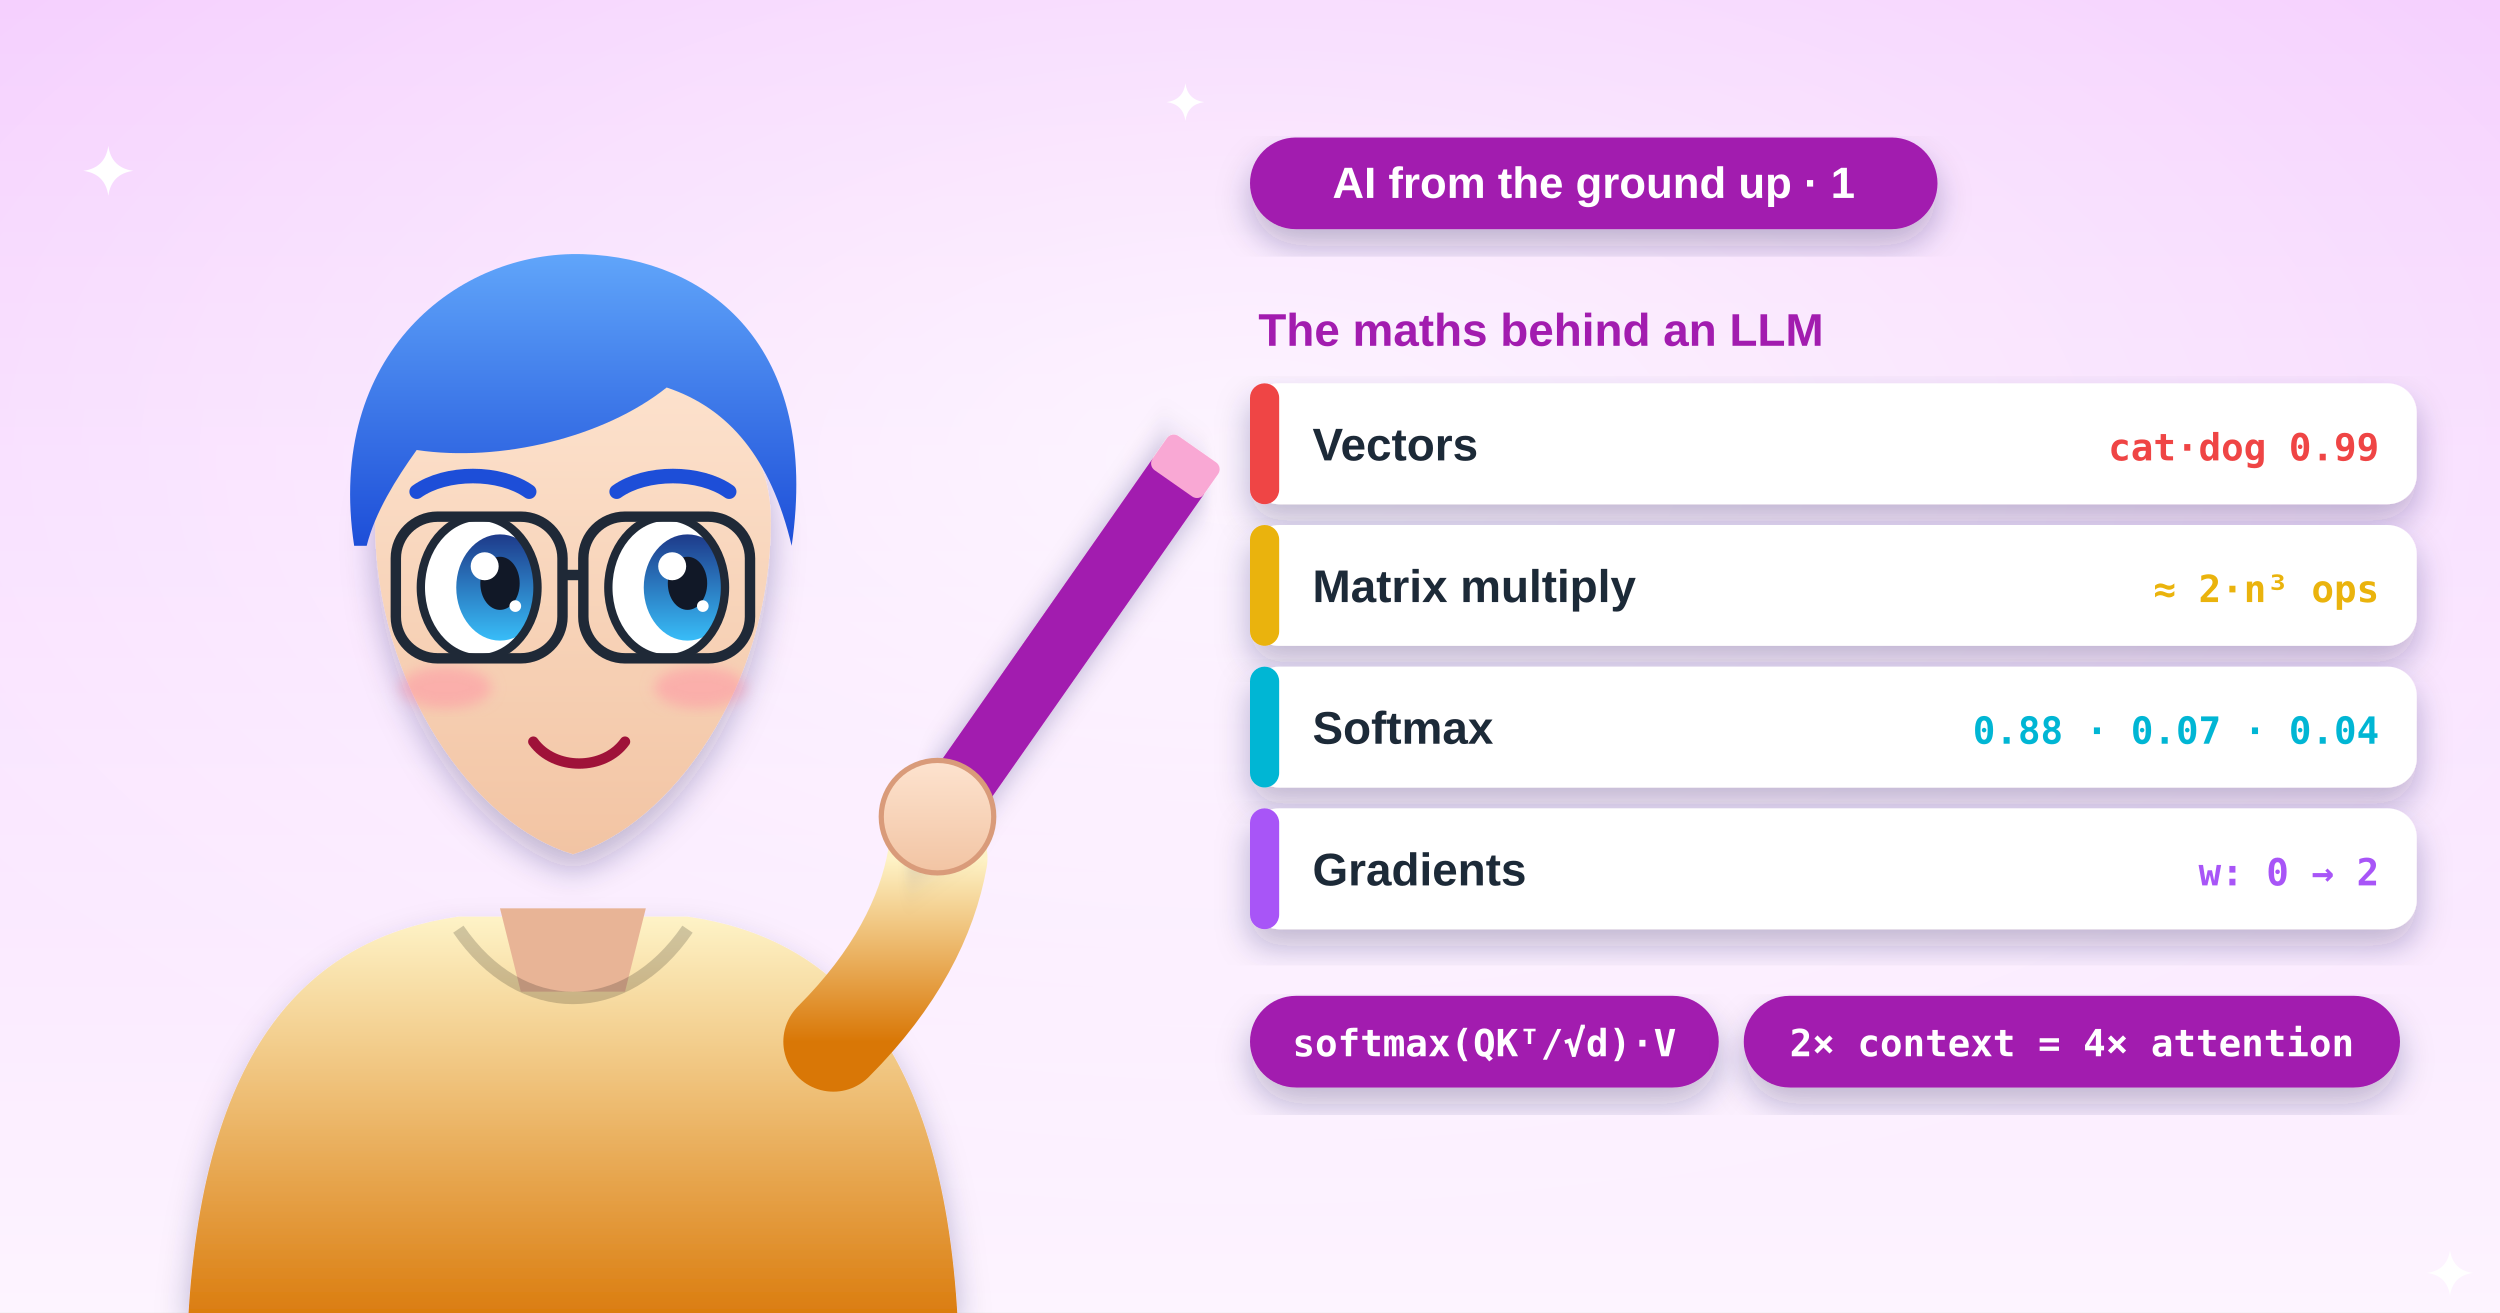
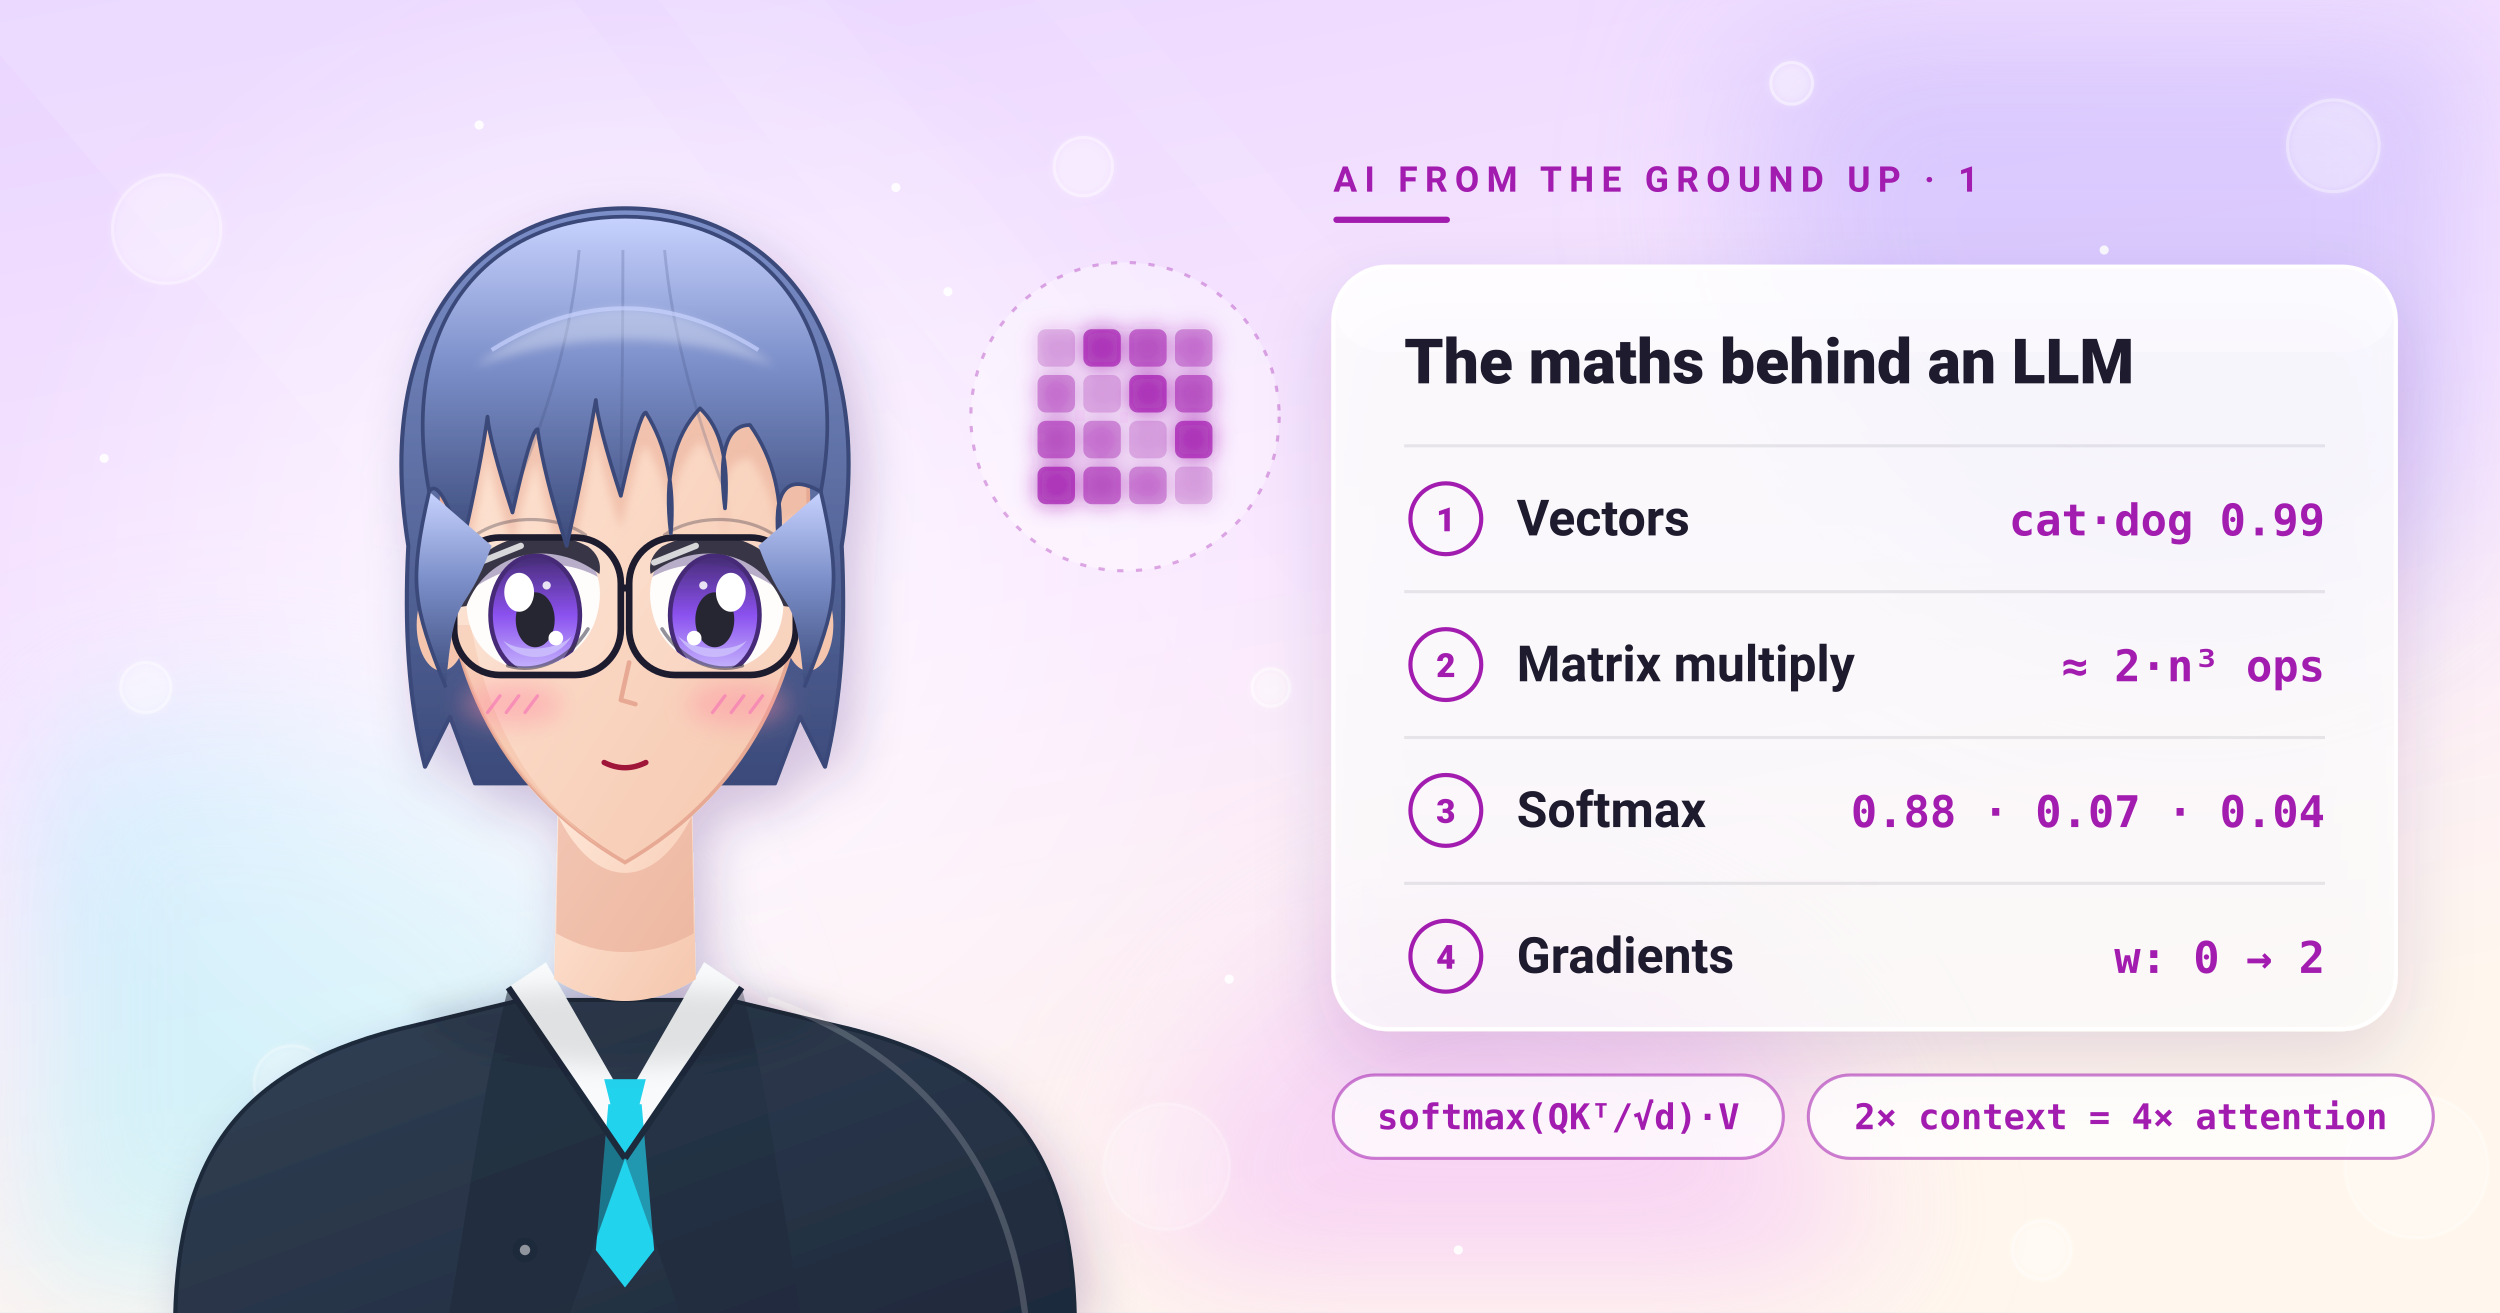
<svg xmlns="http://www.w3.org/2000/svg" viewBox="0 0 1200 630" width="1200" height="630">
  <defs>
-     <linearGradient id="sky" x1="0" y1="0" x2="0" y2="1">
-       <stop offset="0" stop-color="#f5d0fe" />
-       <stop offset="0.65" stop-color="#fae8ff" />
-       <stop offset="1" stop-color="#fdf4ff" />
-     </linearGradient>
-     <radialGradient id="glow" cx="0.5" cy="0.35" r="0.6">
-       <stop offset="0" stop-color="#ffffff" stop-opacity="0.7" />
+     <linearGradient id="sky" x1="0" y1="0" x2="0.35" y2="1">
+       <stop offset="0" stop-color="#e9d5ff" />
+       <stop offset="0.55" stop-color="#fae8ff" />
+       <stop offset="1" stop-color="#fff7ed" />
+     </linearGradient>
+     <radialGradient id="halo" cx="0.5" cy="0.5" r="0.5">
+       <stop offset="0" stop-color="#ffffff" stop-opacity="0.95" />
+       <stop offset="0.45" stop-color="#ffffff" stop-opacity="0.45" />
      <stop offset="1" stop-color="#ffffff" stop-opacity="0" />
    </radialGradient>
-     <linearGradient id="skin" x1="0" y1="0" x2="0" y2="1">
-       <stop offset="0" stop-color="#ffe6d2" />
-       <stop offset="1" stop-color="#fbd1b5" />
-     </linearGradient>
-     <linearGradient id="hair" x1="0" y1="0" x2="0" y2="1">
-       <stop offset="0" stop-color="#000" />
-       <stop offset="0.6" stop-color="#000" />
-       <stop offset="1" stop-color="#000" />
-     </linearGradient>
-     <linearGradient id="iris" x1="0" y1="0" x2="0" y2="1">
-       <stop offset="0" stop-color="#1e3a8a" />
-       <stop offset="0.55" stop-color="#2f7fd6" />
-       <stop offset="1" stop-color="#6fe0e8" />
-     </linearGradient>
-     <linearGradient id="hoodie" x1="0" y1="0" x2="0" y2="1">
-       <stop offset="0" stop-color="#000" />
-       <stop offset="1" stop-color="#000" />
-     </linearGradient>
-     <linearGradient id="metal" x1="0" y1="0" x2="0" y2="1">
-       <stop offset="0" stop-color="#9aa4b5" />
-       <stop offset="0.45" stop-color="#4b5563" />
-       <stop offset="1" stop-color="#1f2937" />
-     </linearGradient>
-     <linearGradient id="robot" x1="0" y1="0" x2="0" y2="1">
-       <stop offset="0" stop-color="#f1f5f9" />
-       <stop offset="1" stop-color="#b8c4d6" />
-     </linearGradient>
-     <linearGradient id="qmark" x1="0" y1="0" x2="0" y2="1">
-       <stop offset="0" stop-color="#fff176" />
-       <stop offset="1" stop-color="#ffb300" />
-     </linearGradient>
-     <filter id="soft" x="-20%" y="-20%" width="140%" height="140%">
-       <feGaussianBlur stdDeviation="3" />
-     </filter>
-     <filter id="drop" x="-20%" y="-20%" width="140%" height="150%">
-       <feDropShadow dx="0" dy="8" stdDeviation="8" flood-color="#2a1d5c" flood-opacity="0.28" />
-     </filter>
-     <clipPath id="eyeL">
-       <ellipse cx="540" cy="266" rx="38" ry="50" />
-     </clipPath>
-     <clipPath id="eyeR">
-       <ellipse cx="664" cy="266" rx="38" ry="50" />
-     </clipPath>
-     <symbol id="spark" viewBox="-10 -10 20 20" overflow="visible">
-       <path d="M0 -10 Q1.2 -1.2 10 0 Q1.2 1.2 0 10 Q-1.2 1.2 -10 0 Q-1.2 -1.2 0 -10Z" fill="#ffffff" />
-     </symbol>
+     <filter id="blur40" x="-50%" y="-50%" width="200%" height="200%">
+       <feGaussianBlur stdDeviation="40" />
+     </filter>
+     <filter id="blur6" x="-50%" y="-50%" width="200%" height="200%">
+       <feGaussianBlur stdDeviation="6" />
+     </filter>
+     <filter id="blur2" x="-20%" y="-20%" width="140%" height="140%">
+       <feGaussianBlur stdDeviation="2" />
+     </filter>
+     <filter id="glow" x="-60%" y="-60%" width="220%" height="220%">
+       <feGaussianBlur stdDeviation="5" result="b" />
+       <feMerge>
+         <feMergeNode in="b" />
+         <feMergeNode in="SourceGraphic" />
+       </feMerge>
+     </filter>
+     <filter id="shadow" x="-20%" y="-20%" width="140%" height="150%">
+       <feDropShadow dx="0" dy="14" stdDeviation="18" flood-color="#3b0764" flood-opacity="0.18" />
+     </filter>
+     <filter id="figshadow" x="-20%" y="-20%" width="140%" height="140%">
+       <feDropShadow dx="6" dy="10" stdDeviation="12" flood-color="#2e1065" flood-opacity="0.22" />
+     </filter>
+     <filter id="grain" x="0" y="0" width="100%" height="100%">
+       <feTurbulence type="fractalNoise" baseFrequency="0.85" numOctaves="2" stitchTiles="stitch" />
+       <feColorMatrix values="0 0 0 0 0.2  0 0 0 0 0.1  0 0 0 0 0.3  0 0 0 0.09 0" />
+     </filter>
+     <linearGradient id="ray" x1="0" y1="0" x2="1" y2="1">
+       <stop offset="0" stop-color="#ffffff" stop-opacity="0.55" />
+       <stop offset="1" stop-color="#ffffff" stop-opacity="0" />
+     </linearGradient>
+     <linearGradient id="glass" x1="0" y1="0" x2="0" y2="1">
+       <stop offset="0" stop-color="#ffffff" stop-opacity="0.86" />
+       <stop offset="1" stop-color="#ffffff" stop-opacity="0.70" />
+     </linearGradient>
+     <linearGradient id="dglass" x1="0" y1="0" x2="0" y2="1">
+       <stop offset="0" stop-color="#1e1b4b" stop-opacity="0.94" />
+       <stop offset="1" stop-color="#0f172a" stop-opacity="0.94" />
+     </linearGradient>
+     <linearGradient id="acc" x1="0" y1="0" x2="1" y2="0">
+       <stop offset="0" stop-color="#a21caf" />
+       <stop offset="1" stop-color="#a21caf" stop-opacity="0.55" />
+     </linearGradient>
  </defs>
  <rect width="1200" height="630" fill="url(#sky)" />
-   <rect width="1200" height="630" fill="url(#glow)" />
-   <text x="604" y="166" font-family="Segoe UI, Arial, sans-serif" font-size="22" font-weight="800" fill="#a21caf">The maths behind an LLM</text>
-   <g filter="url(#drop)">
-     <rect x="600" y="184" width="560" height="58" rx="14" fill="#ffffff" />
-     <rect x="600" y="184" width="14" height="58" rx="7" fill="#ef4444" />
-     <text x="630" y="221" font-family="Segoe UI, Arial, sans-serif" font-size="22" font-weight="800" fill="#1f2937">Vectors</text>
-     <text x="1142" y="221" text-anchor="end" font-family="Consolas, Menlo, monospace" font-size="18" font-weight="700" fill="#ef4444">cat·dog 0.99</text>
-   </g>
-   <g filter="url(#drop)">
-     <rect x="600" y="252" width="560" height="58" rx="14" fill="#ffffff" />
-     <rect x="600" y="252" width="14" height="58" rx="7" fill="#eab308" />
-     <text x="630" y="289" font-family="Segoe UI, Arial, sans-serif" font-size="22" font-weight="800" fill="#1f2937">Matrix multiply</text>
-     <text x="1142" y="289" text-anchor="end" font-family="Consolas, Menlo, monospace" font-size="18" font-weight="700" fill="#eab308">≈ 2·n³ ops</text>
-   </g>
-   <g filter="url(#drop)">
-     <rect x="600" y="320" width="560" height="58" rx="14" fill="#ffffff" />
-     <rect x="600" y="320" width="14" height="58" rx="7" fill="#06b6d4" />
-     <text x="630" y="357" font-family="Segoe UI, Arial, sans-serif" font-size="22" font-weight="800" fill="#1f2937">Softmax</text>
-     <text x="1142" y="357" text-anchor="end" font-family="Consolas, Menlo, monospace" font-size="18" font-weight="700" fill="#06b6d4">0.88 · 0.07 · 0.04</text>
-   </g>
-   <g filter="url(#drop)">
-     <rect x="600" y="388" width="560" height="58" rx="14" fill="#ffffff" />
-     <rect x="600" y="388" width="14" height="58" rx="7" fill="#a855f7" />
-     <text x="630" y="425" font-family="Segoe UI, Arial, sans-serif" font-size="22" font-weight="800" fill="#1f2937">Gradients</text>
-     <text x="1142" y="425" text-anchor="end" font-family="Consolas, Menlo, monospace" font-size="18" font-weight="700" fill="#a855f7">w: 0 → 2</text>
-   </g>
-   <g filter="url(#drop)" transform="rotate(0 712.5 500)">
-     <rect x="600" y="478" width="225" height="44" rx="22" fill="#a21caf" />
-     <text x="712.5" y="507" text-anchor="middle" font-family="Consolas, Menlo, monospace" font-size="18" font-weight="800" fill="#ffffff">softmax(QKᵀ/√d)·V</text>
-   </g>
-   <g filter="url(#drop)" transform="rotate(0 994.5 500)">
-     <rect x="837" y="478" width="315" height="44" rx="22" fill="#a21caf" />
-     <text x="994.5" y="507" text-anchor="middle" font-family="Consolas, Menlo, monospace" font-size="18" font-weight="800" fill="#ffffff">2× context = 4× attention</text>
-   </g>
-   <g filter="url(#drop)" transform="rotate(0 765.0 88)">
-     <rect x="600" y="66" width="330" height="44" rx="22" fill="#a21caf" />
-     <text x="765.0" y="95" text-anchor="middle" font-family="Segoe UI, Arial, sans-serif" font-size="21" font-weight="800" fill="#ffffff">AI from the ground up · 1</text>
-   </g>
+   <circle cx="1050" cy="90" r="210" fill="#c4b5fd" opacity="0.55" filter="url(#blur40)" />
+   <circle cx="110" cy="560" r="220" fill="#a5f3fc" opacity="0.45" filter="url(#blur40)" />
+   <circle cx="720" cy="610" r="170" fill="#f0abfc" opacity="0.45" filter="url(#blur40)" />
+   <g opacity="0.55">
+     <path d="M-40 -20 L260 -20 L760 630 L520 630Z" fill="url(#ray)" opacity="0.35" />
+     <path d="M300 -20 L380 -20 L900 630 L820 630Z" fill="url(#ray)" opacity="0.25" />
+     <path d="M480 -20 L520 -20 L1080 630 L1040 630Z" fill="url(#ray)" opacity="0.2" />
+   </g>
+   <circle cx="300" cy="280" r="300" fill="url(#halo)" />
+   <circle cx="80" cy="110" r="26" fill="#ffffff" opacity="0.35" filter="url(#blur2)" />
+   <circle cx="80" cy="110" r="26" fill="none" stroke="#ffffff" stroke-opacity="0.35" stroke-width="1.5" />
+   <circle cx="140" cy="520" r="18" fill="#ffffff" opacity="0.3" filter="url(#blur2)" />
+   <circle cx="140" cy="520" r="18" fill="none" stroke="#ffffff" stroke-opacity="0.3" stroke-width="1.5" />
+   <circle cx="520" cy="80" r="14" fill="#ffffff" opacity="0.4" filter="url(#blur2)" />
+   <circle cx="520" cy="80" r="14" fill="none" stroke="#ffffff" stroke-opacity="0.4" stroke-width="1.5" />
+   <circle cx="560" cy="560" r="30" fill="#ffffff" opacity="0.22" filter="url(#blur2)" />
+   <circle cx="560" cy="560" r="30" fill="none" stroke="#ffffff" stroke-opacity="0.22" stroke-width="1.5" />
+   <circle cx="1120" cy="70" r="22" fill="#ffffff" opacity="0.35" filter="url(#blur2)" />
+   <circle cx="1120" cy="70" r="22" fill="none" stroke="#ffffff" stroke-opacity="0.35" stroke-width="1.5" />
+   <circle cx="1160" cy="560" r="34" fill="#ffffff" opacity="0.25" filter="url(#blur2)" />
+   <circle cx="1160" cy="560" r="34" fill="none" stroke="#ffffff" stroke-opacity="0.25" stroke-width="1.5" />
+   <circle cx="610" cy="330" r="9" fill="#ffffff" opacity="0.5" filter="url(#blur2)" />
+   <circle cx="610" cy="330" r="9" fill="none" stroke="#ffffff" stroke-opacity="0.5" stroke-width="1.5" />
+   <circle cx="70" cy="330" r="12" fill="#ffffff" opacity="0.4" filter="url(#blur2)" />
+   <circle cx="70" cy="330" r="12" fill="none" stroke="#ffffff" stroke-opacity="0.4" stroke-width="1.5" />
+   <circle cx="980" cy="600" r="14" fill="#ffffff" opacity="0.35" filter="url(#blur2)" />
+   <circle cx="980" cy="600" r="14" fill="none" stroke="#ffffff" stroke-opacity="0.35" stroke-width="1.5" />
+   <circle cx="860" cy="40" r="10" fill="#ffffff" opacity="0.45" filter="url(#blur2)" />
+   <circle cx="860" cy="40" r="10" fill="none" stroke="#ffffff" stroke-opacity="0.45" stroke-width="1.5" />
+   <circle cx="455" cy="140" r="2.2" fill="#ffffff" opacity="0.9" />
+   <circle cx="500" cy="210" r="2.2" fill="#ffffff" opacity="0.9" />
+   <circle cx="430" cy="90" r="2.2" fill="#ffffff" opacity="0.9" />
+   <circle cx="590" cy="470" r="2.2" fill="#ffffff" opacity="0.9" />
+   <circle cx="50" cy="220" r="2.2" fill="#ffffff" opacity="0.9" />
+   <circle cx="230" cy="60" r="2.2" fill="#ffffff" opacity="0.9" />
+   <circle cx="1010" cy="120" r="2.2" fill="#ffffff" opacity="0.9" />
+   <circle cx="700" cy="600" r="2.2" fill="#ffffff" opacity="0.9" />
  <defs>
-     <linearGradient id="khair" x1="0" y1="0" x2="0" y2="1">
-       <stop offset="0" stop-color="#60a5fa" />
-       <stop offset="1" stop-color="#1d4ed8" />
-     </linearGradient>
-     <linearGradient id="kout" x1="0" y1="0" x2="0" y2="1">
-       <stop offset="0" stop-color="#fef3c7" />
-       <stop offset="1" stop-color="#d97706" />
-     </linearGradient>
-     <linearGradient id="kskin" x1="0" y1="0" x2="0" y2="1">
-       <stop offset="0" stop-color="#fde3cf" />
-       <stop offset="1" stop-color="#f2c4a3" />
-     </linearGradient>
+     <linearGradient id="fhair" x1="0" y1="0" x2="0" y2="1">
+       <stop offset="0" stop-color="#c7d2fe" />
+       <stop offset="0.45" stop-color="#7c8fc9" />
+       <stop offset="1" stop-color="#3b4a7a" />
+     </linearGradient>
+     <linearGradient id="fhairback" x1="0" y1="0" x2="0" y2="1">
+       <stop offset="0" stop-color="#7c8fc9" />
+       <stop offset="1" stop-color="#3b4a7a" />
+     </linearGradient>
+     <linearGradient id="fskin" x1="0" y1="0" x2="1" y2="1">
+       <stop offset="0" stop-color="#ffe8d9" />
+       <stop offset="1" stop-color="#f5c6ad" />
+     </linearGradient>
+     <linearGradient id="fout" x1="0" y1="0" x2="1" y2="1">
+       <stop offset="0" stop-color="#334155" />
+       <stop offset="1" stop-color="#1e293b" />
+     </linearGradient>
+     <clipPath id="fface">
+       <path d="M212 240 C210 318 238 378 300 414 C362 378 390 318 388 240 C388 168 350 140 300 140 C250 140 212 168 212 240Z" />
+     </clipPath>
  </defs>
-   <path d="M90 640 C96 500 150 450 220 440 L330 440 C400 450 454 500 460 640Z" fill="url(#kout)" filter="url(#drop)" />
-   <path d="M240 436 L310 436 L300 476 L250 476Z" fill="#e8b496" />
-   <path d="M220 446 C250 490 300 490 330 446" stroke="#000000" stroke-width="6" fill="none" opacity="0.18" />
-   <path d="M180 250 C180 146 370 146 370 250 C370 330 322 396 275 410 C228 396 180 330 180 250Z" fill="url(#kskin)" filter="url(#drop)" />
-   <ellipse cx="214" cy="330" rx="22" ry="10" fill="#ff8fa3" opacity="0.5" filter="url(#soft)" />
-   <ellipse cx="336" cy="330" rx="22" ry="10" fill="#ff8fa3" opacity="0.5" filter="url(#soft)" />
-   <defs>
-     <clipPath id="kL">
-       <ellipse cx="230" cy="282" rx="28" ry="34" />
-     </clipPath>
-     <linearGradient id="kLg" x1="0" y1="0" x2="0" y2="1">
-       <stop offset="0" stop-color="#1e3a8a" />
-       <stop offset="1" stop-color="#38bdf8" />
-     </linearGradient>
-   </defs>
-   <ellipse cx="230" cy="282" rx="28" ry="34" fill="#ffffff" />
-   <g clip-path="url(#kL)">
-     <ellipse cx="240" cy="282" rx="21.0" ry="25.5" fill="url(#kLg)" />
-     <ellipse cx="240" cy="280" rx="9.45" ry="12.75" fill="#111827" />
-     <circle cx="232.65" cy="271.8" r="6.72" fill="#ffffff" />
-     <circle cx="247.35" cy="290.925" r="2.8" fill="#ffffff" />
-   </g>
-   <ellipse cx="230" cy="282" rx="28" ry="34" fill="none" stroke="#1f2937" stroke-width="4" />
-   <defs>
-     <clipPath id="kR">
-       <ellipse cx="320" cy="282" rx="28" ry="34" />
-     </clipPath>
-     <linearGradient id="kRg" x1="0" y1="0" x2="0" y2="1">
-       <stop offset="0" stop-color="#1e3a8a" />
-       <stop offset="1" stop-color="#38bdf8" />
-     </linearGradient>
-   </defs>
-   <ellipse cx="320" cy="282" rx="28" ry="34" fill="#ffffff" />
-   <g clip-path="url(#kR)">
-     <ellipse cx="330" cy="282" rx="21.0" ry="25.5" fill="url(#kRg)" />
-     <ellipse cx="330" cy="280" rx="9.45" ry="12.75" fill="#111827" />
-     <circle cx="322.65" cy="271.8" r="6.72" fill="#ffffff" />
-     <circle cx="337.35" cy="290.925" r="2.8" fill="#ffffff" />
-   </g>
-   <ellipse cx="320" cy="282" rx="28" ry="34" fill="none" stroke="#1f2937" stroke-width="4" />
-   <path d="M200 236 C214 226 240 226 254 236 M296 236 C310 226 336 226 350 236" stroke="#1d4ed8" stroke-width="7" fill="none" stroke-linecap="round" />
-   <g fill="none" stroke="#1f2937" stroke-width="5">
-     <rect x="190" y="248" width="80" height="68" rx="20" />
-     <rect x="280" y="248" width="80" height="68" rx="20" />
-     <path d="M270 276 L280 276" />
-   </g>
-   <path d="M256 356 C266 370 290 370 300 356" stroke="#9f1239" stroke-width="5" fill="none" stroke-linecap="round" />
-   <path d="M170 262 C156 170 220 120 280 122 C340 124 394 166 380 262 C370 220 350 196 320 186 C290 210 240 222 200 216 C190 230 180 246 176 262Z" fill="url(#khair)" />
-   <path d="M400 500 C430 470 445 440 450 412" stroke="url(#kout)" stroke-width="48" fill="none" stroke-linecap="round" />
-   <g filter="url(#drop)" transform="rotate(35 450 392)">
-     <rect x="436" y="192" width="30" height="180" fill="#a21caf" />
-     <path d="M436 372 L451 414 L466 372Z" fill="#fde68a" />
-     <rect x="436" y="176" width="30" height="20" rx="4" fill="#f9a8d4" />
-   </g>
-   <circle cx="450" cy="392" r="27" fill="url(#kskin)" stroke="#d99b7a" stroke-width="2.5" />
-   <use href="#spark" x="40" y="70" width="24" height="24" />
-   <use href="#spark" x="560" y="40" width="18" height="18" />
-   <use href="#spark" x="1165" y="600" width="22" height="22" />
+   <g filter="url(#figshadow)">
+     <path d="M196 262 C178 150 236 100 300 100 C364 100 422 150 404 262 C406 300 404 336 396 368 L384 344 L372 376 L228 376 L216 344 L204 368 C196 336 194 300 196 262Z" fill="url(#fhairback)" stroke="#3b4a7a" stroke-width="2" stroke-linejoin="round" />
+     <path d="M84 640 C84 560 110 512 200 492 L250 480 L350 480 L400 492 C490 512 516 560 516 640Z" fill="url(#fout)" stroke="#1e293b" stroke-width="2" />
+     <path d="M262 462 L300 528 L338 462 L356 474 L300 556 L244 474Z" fill="#f8fafc" />
+     <path d="M292 530 L308 530 L314 600 L300 618 L286 600Z" fill="#22d3ee" />
+     <path d="M290 518 L310 518 L306 534 L294 534Z" fill="#22d3ee" />
+     <path d="M244 474 L300 556 L270 640 L214 640 C226 570 232 520 244 474Z" fill="#1e293b" opacity="0.55" />
+     <path d="M356 474 L300 556 L330 640 L386 640 C374 570 368 520 356 474Z" fill="#1e293b" opacity="0.35" />
+     <path d="M244 474 L300 556 M356 474 L300 556" stroke="#1e293b" stroke-width="3" fill="none" />
+     <circle cx="300" cy="590" r="0" fill="none" />
+     <circle cx="252" cy="600" r="6" fill="#1e293b" />
+     <circle cx="252" cy="600" r="2.5" fill="#ffffff" opacity="0.5" />
+     <path d="M200 486 C240 470 360 470 400 486 C380 520 220 520 200 486Z" fill="#000000" opacity="0.10" filter="url(#blur6)" />
+     <path d="M370 480 C436 504 482 552 492 630" stroke="#ffffff" stroke-opacity="0.18" stroke-width="3" fill="none" stroke-linecap="round" />
+     <path d="M268 380 L266 470 C288 484 312 484 334 470 L332 380Z" fill="url(#fskin)" />
+     <path d="M268 392 C286 428 314 428 332 392 L333 448 C312 460 288 460 267 448Z" fill="#e7a993" opacity="0.55" />
+     <ellipse cx="212" cy="300" rx="12" ry="22" fill="#f5c6ad" />
+     <ellipse cx="388" cy="300" rx="12" ry="22" fill="#f5c6ad" />
+     <path d="M212 240 C210 318 238 378 300 414 C362 378 390 318 388 240 C388 168 350 140 300 140 C250 140 212 168 212 240Z" fill="url(#fskin)" stroke="#e7a993" stroke-width="1.8" />
+     <g clip-path="url(#fface)">
+       <path d="M212 300 C220 360 250 396 300 414 C262 392 236 356 226 300Z" fill="#f5c6ad" opacity="0.7" />
+       <path d="M206 252 Q211 244 222 278 Q231 238 234 216 Q235 228 246 262 Q255 222 258 222 Q261 244 272 278 Q281 238 286 208 Q287 220 298 254 Q307 214 310 214 Q325 238 322 272 Q317 232 336 212 Q351 226 348 260 Q343 220 360 220 Q377 244 374 278 Q369 238 394 252 L400 120 L200 120Z" fill="#e7a993" opacity="0.5" filter="url(#blur2)" />
+     </g>
+     <ellipse cx="246" cy="338" rx="24" ry="10" fill="#ff8fa3" opacity="0.45" filter="url(#blur6)" />
+     <path d="M234 342 l6 -8 M243 342 l6 -8 M252 342 l6 -8" stroke="#f472b6" stroke-width="1.6" stroke-linecap="round" opacity="0.6" />
+     <ellipse cx="354" cy="338" rx="24" ry="10" fill="#ff8fa3" opacity="0.45" filter="url(#blur6)" />
+     <path d="M342 342 l6 -8 M351 342 l6 -8 M360 342 l6 -8" stroke="#f472b6" stroke-width="1.6" stroke-linecap="round" opacity="0.6" />
+     <g transform="translate(258 292) scale(1.1)">
+       <defs>
+         <clipPath id="eLc">
+           <path d="M-31 -3 C-27 -24 -2 -33 19 -24 C28 -18 29 -5 25 6 C19 22 1 29 -13 25 C-24 21 -31 11 -31 -3Z" />
+         </clipPath>
+         <linearGradient id="eLi" x1="0" y1="0" x2="0" y2="1">
+           <stop offset="0" stop-color="#2e1065" />
+           <stop offset="0.5" stop-color="#7c3aed" />
+           <stop offset="1" stop-color="#c4b5fd" />
+         </linearGradient>
+       </defs>
+       <path d="M-31 -3 C-27 -24 -2 -33 19 -24 C28 -18 29 -5 25 6 C19 22 1 29 -13 25 C-24 21 -31 11 -31 -3Z" fill="#fffdfb" />
+       <g clip-path="url(#eLc)">
+         <ellipse cx="-1" cy="3" rx="19.5" ry="26" fill="url(#eLi)" />
+         <ellipse cx="-1" cy="3" rx="19.5" ry="26" fill="none" stroke="#2e1065" stroke-width="2" />
+         <path d="M-15 14 C-8 24 8 24 15 12 C10 18 -8 20 -15 14Z" fill="#c4b5fd" opacity="0.9" />
+         <ellipse cx="-1" cy="5" rx="8.5" ry="12" fill="#0b0a17" />
+         <path d="M-34 -30 L32 -30 L32 -10 C14 -24 -14 -22 -34 -4Z" fill="#2e1065" opacity="0.38" />
+         <ellipse cx="-8" cy="-7" rx="6.5" ry="8.5" fill="#ffffff" />
+         <circle cx="8" cy="13" r="3.2" fill="#ffffff" />
+         <circle cx="4" cy="-10" r="1.8" fill="#ffffff" opacity="0.85" />
+       </g>
+       <path d="M-38 0 C-33 -27 -3 -40 22 -27 C26 -24 28 -20 27 -15 C6 -31 -22 -25 -31 -1 Z" fill="#1e1b2e" />
+       <path d="M-31 -3 L-44 -11 L-35 -14Z M-29 -10 L-41 -20 L-31 -19Z" fill="#1e1b2e" />
+       <path d="M-13 25 C0 29 14 22 22 9" stroke="#1e1b2e" stroke-width="1.6" fill="none" opacity="0.55" stroke-linecap="round" />
+       <path d="M-27 -32 C-12 -42 10 -40 21 -32" stroke="#1e1b2e" stroke-width="1.4" fill="none" opacity="0.3" stroke-linecap="round" />
+     </g>
+     <g transform="translate(342 292) scale(-1.1 1.1)">
+       <defs>
+         <clipPath id="eRc">
+           <path d="M-31 -3 C-27 -24 -2 -33 19 -24 C28 -18 29 -5 25 6 C19 22 1 29 -13 25 C-24 21 -31 11 -31 -3Z" />
+         </clipPath>
+         <linearGradient id="eRi" x1="0" y1="0" x2="0" y2="1">
+           <stop offset="0" stop-color="#2e1065" />
+           <stop offset="0.5" stop-color="#7c3aed" />
+           <stop offset="1" stop-color="#c4b5fd" />
+         </linearGradient>
+       </defs>
+       <path d="M-31 -3 C-27 -24 -2 -33 19 -24 C28 -18 29 -5 25 6 C19 22 1 29 -13 25 C-24 21 -31 11 -31 -3Z" fill="#fffdfb" />
+       <g clip-path="url(#eRc)">
+         <ellipse cx="-1" cy="3" rx="19.5" ry="26" fill="url(#eRi)" />
+         <ellipse cx="-1" cy="3" rx="19.5" ry="26" fill="none" stroke="#2e1065" stroke-width="2" />
+         <path d="M-15 14 C-8 24 8 24 15 12 C10 18 -8 20 -15 14Z" fill="#c4b5fd" opacity="0.9" />
+         <ellipse cx="-1" cy="5" rx="8.5" ry="12" fill="#0b0a17" />
+         <path d="M-34 -30 L32 -30 L32 -10 C14 -24 -14 -22 -34 -4Z" fill="#2e1065" opacity="0.38" />
+         <ellipse cx="-8" cy="-7" rx="6.5" ry="8.5" fill="#ffffff" />
+         <circle cx="8" cy="13" r="3.2" fill="#ffffff" />
+         <circle cx="4" cy="-10" r="1.8" fill="#ffffff" opacity="0.85" />
+       </g>
+       <path d="M-38 0 C-33 -27 -3 -40 22 -27 C26 -24 28 -20 27 -15 C6 -31 -22 -25 -31 -1 Z" fill="#1e1b2e" />
+       <path d="M-31 -3 L-44 -11 L-35 -14Z M-29 -10 L-41 -20 L-31 -19Z" fill="#1e1b2e" />
+       <path d="M-13 25 C0 29 14 22 22 9" stroke="#1e1b2e" stroke-width="1.6" fill="none" opacity="0.55" stroke-linecap="round" />
+       <path d="M-27 -32 C-12 -42 10 -40 21 -32" stroke="#1e1b2e" stroke-width="1.4" fill="none" opacity="0.3" stroke-linecap="round" />
+     </g>
+     <path d="M302 318 L298 336 L305 338" stroke="#e7a993" stroke-width="2.2" fill="none" stroke-linecap="round" stroke-linejoin="round" />
+     <path d="M290 366 Q300 371 310 366" stroke="#9f1239" stroke-width="2.6" fill="none" stroke-linecap="round" />
+     <g fill="#ffffff" fill-opacity="0.12" stroke="#1e1b2e" stroke-width="3.2">
+       <rect x="218" y="258" width="80" height="66" rx="22" />
+       <rect x="302" y="258" width="80" height="66" rx="22" />
+     </g>
+     <path d="M298 284 Q300 280 302 284 M218 278 L206 274 M382 278 L394 274" stroke="#1e1b2e" stroke-width="3" fill="none" />
+     <path d="M230 270 L250 262 M314 270 L334 262" stroke="#ffffff" stroke-width="3" opacity="0.8" stroke-linecap="round" />
+     <path d="M206 236 Q211 228 222 262 Q231 222 234 200 Q235 212 246 246 Q255 206 258 206 Q261 228 272 262 Q281 222 286 192 Q287 204 298 238 Q307 198 310 198 Q325 222 322 256 Q317 216 336 196 Q351 210 348 244 Q343 204 360 204 Q377 228 374 262 Q369 222 394 236 C410 150 362 104 300 104 C238 104 190 150 206 236Z" fill="url(#fhair)" stroke="#3b4a7a" stroke-width="1.8" stroke-linejoin="round" />
+     <path d="M206 236 C196 280 198 290 214 330 C218 280 222 300 236 262Z" fill="url(#fhair)" />
+     <path d="M394 236 C404 280 402 290 386 330 C382 280 378 300 364 262Z" fill="url(#fhair)" />
+     <path d="M206 236 C196 280 198 290 214 330 M394 236 C404 280 402 290 386 330" stroke="#3b4a7a" stroke-width="1.8" fill="none" />
+     <path d="M278 120 Q273 176 246 238" stroke="#3b4a7a" stroke-width="1.4" fill="none" opacity="0.22" />
+     <path d="M299 120 Q299 168 298 230" stroke="#3b4a7a" stroke-width="1.4" fill="none" opacity="0.22" />
+     <path d="M319 120 Q324 174 348 236" stroke="#3b4a7a" stroke-width="1.4" fill="none" opacity="0.22" />
+     <path d="M228 176 Q300 120 372 176 Q300 150 228 176Z" fill="#ffffff" opacity="0.30" filter="url(#blur2)" />
+     <path d="M236 168 Q300 128 364 168" stroke="#c7d2fe" stroke-width="2" fill="none" opacity="0.7" />
+   </g>
+   <g transform="translate(540 200)">
+     <circle r="74" fill="#ffffff" opacity="0.35" />
+     <circle r="74" fill="none" stroke="#a21caf" stroke-opacity="0.35" stroke-width="1.5" stroke-dasharray="3 6" />
+     <g filter="url(#glow)">
+       <rect x="-42" y="-42" width="18" height="18" rx="4" fill="#a21caf" opacity="0.25" />
+       <rect x="-20" y="-42" width="18" height="18" rx="4" fill="#a21caf" opacity="0.70" />
+       <rect x="2" y="-42" width="18" height="18" rx="4" fill="#a21caf" opacity="0.55" />
+       <rect x="24" y="-42" width="18" height="18" rx="4" fill="#a21caf" opacity="0.40" />
+       <rect x="-42" y="-20" width="18" height="18" rx="4" fill="#a21caf" opacity="0.40" />
+       <rect x="-20" y="-20" width="18" height="18" rx="4" fill="#a21caf" opacity="0.25" />
+       <rect x="2" y="-20" width="18" height="18" rx="4" fill="#a21caf" opacity="0.70" />
+       <rect x="24" y="-20" width="18" height="18" rx="4" fill="#a21caf" opacity="0.55" />
+       <rect x="-42" y="2" width="18" height="18" rx="4" fill="#a21caf" opacity="0.55" />
+       <rect x="-20" y="2" width="18" height="18" rx="4" fill="#a21caf" opacity="0.40" />
+       <rect x="2" y="2" width="18" height="18" rx="4" fill="#a21caf" opacity="0.25" />
+       <rect x="24" y="2" width="18" height="18" rx="4" fill="#a21caf" opacity="0.70" />
+       <rect x="-42" y="24" width="18" height="18" rx="4" fill="#a21caf" opacity="0.70" />
+       <rect x="-20" y="24" width="18" height="18" rx="4" fill="#a21caf" opacity="0.55" />
+       <rect x="2" y="24" width="18" height="18" rx="4" fill="#a21caf" opacity="0.40" />
+       <rect x="24" y="24" width="18" height="18" rx="4" fill="#a21caf" opacity="0.25" />
+     </g>
+   </g>
+   <text x="640" y="92" font-family="Segoe UI, system-ui, -apple-system, Roboto, Helvetica, Arial, sans-serif" font-size="17" font-weight="700" letter-spacing="3.5" fill="#a21caf">AI FROM THE GROUND UP · 1</text>
+   <rect x="640" y="104" width="56" height="3" rx="1.5" fill="#a21caf" />
+   <g filter="url(#shadow)">
+     <rect x="640" y="128" width="510" height="366" rx="26" fill="url(#glass)" stroke="#ffffff" stroke-width="2" />
+   </g>
+   <rect x="641" y="129" width="508" height="40" rx="25" fill="#ffffff" opacity="0.35" />
+   <text x="674" y="184" font-family="Segoe UI, system-ui, -apple-system, Roboto, Helvetica, Arial, sans-serif" font-size="30" font-weight="800" fill="#1e1b2e">The maths behind an LLM</text>
+   <line x1="674" y1="214" x2="1116" y2="214" stroke="#1e1b2e" stroke-opacity="0.09" stroke-width="1.5" />
+   <circle cx="694" cy="249" r="17" fill="none" stroke="#a21caf" stroke-width="2" />
+   <text x="694" y="255" text-anchor="middle" font-family="Segoe UI, system-ui, -apple-system, Roboto, Helvetica, Arial, sans-serif" font-size="16" font-weight="800" fill="#a21caf">1</text>
+   <text x="728" y="257" font-family="Segoe UI, system-ui, -apple-system, Roboto, Helvetica, Arial, sans-serif" font-size="24" font-weight="700" fill="#1e1b2e">Vectors</text>
+   <text x="1116" y="257" text-anchor="end" font-family="Consolas, Menlo, monospace" font-size="21" font-weight="700" fill="#a21caf">cat·dog 0.99</text>
+   <line x1="674" y1="284" x2="1116" y2="284" stroke="#1e1b2e" stroke-opacity="0.09" stroke-width="1.5" />
+   <circle cx="694" cy="319" r="17" fill="none" stroke="#a21caf" stroke-width="2" />
+   <text x="694" y="325" text-anchor="middle" font-family="Segoe UI, system-ui, -apple-system, Roboto, Helvetica, Arial, sans-serif" font-size="16" font-weight="800" fill="#a21caf">2</text>
+   <text x="728" y="327" font-family="Segoe UI, system-ui, -apple-system, Roboto, Helvetica, Arial, sans-serif" font-size="24" font-weight="700" fill="#1e1b2e">Matrix multiply</text>
+   <text x="1116" y="327" text-anchor="end" font-family="Consolas, Menlo, monospace" font-size="21" font-weight="700" fill="#a21caf">≈ 2·n³ ops</text>
+   <line x1="674" y1="354" x2="1116" y2="354" stroke="#1e1b2e" stroke-opacity="0.09" stroke-width="1.5" />
+   <circle cx="694" cy="389" r="17" fill="none" stroke="#a21caf" stroke-width="2" />
+   <text x="694" y="395" text-anchor="middle" font-family="Segoe UI, system-ui, -apple-system, Roboto, Helvetica, Arial, sans-serif" font-size="16" font-weight="800" fill="#a21caf">3</text>
+   <text x="728" y="397" font-family="Segoe UI, system-ui, -apple-system, Roboto, Helvetica, Arial, sans-serif" font-size="24" font-weight="700" fill="#1e1b2e">Softmax</text>
+   <text x="1116" y="397" text-anchor="end" font-family="Consolas, Menlo, monospace" font-size="21" font-weight="700" fill="#a21caf">0.88 · 0.07 · 0.04</text>
+   <line x1="674" y1="424" x2="1116" y2="424" stroke="#1e1b2e" stroke-opacity="0.09" stroke-width="1.5" />
+   <circle cx="694" cy="459" r="17" fill="none" stroke="#a21caf" stroke-width="2" />
+   <text x="694" y="465" text-anchor="middle" font-family="Segoe UI, system-ui, -apple-system, Roboto, Helvetica, Arial, sans-serif" font-size="16" font-weight="800" fill="#a21caf">4</text>
+   <text x="728" y="467" font-family="Segoe UI, system-ui, -apple-system, Roboto, Helvetica, Arial, sans-serif" font-size="24" font-weight="700" fill="#1e1b2e">Gradients</text>
+   <text x="1116" y="467" text-anchor="end" font-family="Consolas, Menlo, monospace" font-size="21" font-weight="700" fill="#a21caf">w: 0 → 2</text>
+   <rect x="640" y="516" width="216" height="40" rx="20" fill="#ffffff" fill-opacity="0.75" stroke="#a21caf" stroke-opacity="0.55" stroke-width="1.5" />
+   <text x="748.0" y="542" text-anchor="middle" font-family="Consolas, Menlo, monospace" font-size="17" font-weight="700" fill="#a21caf">softmax(QKᵀ/√d)·V</text>
+   <rect x="868" y="516" width="300" height="40" rx="20" fill="#ffffff" fill-opacity="0.75" stroke="#a21caf" stroke-opacity="0.55" stroke-width="1.5" />
+   <text x="1018.0" y="542" text-anchor="middle" font-family="Consolas, Menlo, monospace" font-size="17" font-weight="700" fill="#a21caf">2× context = 4× attention</text>
</svg>
